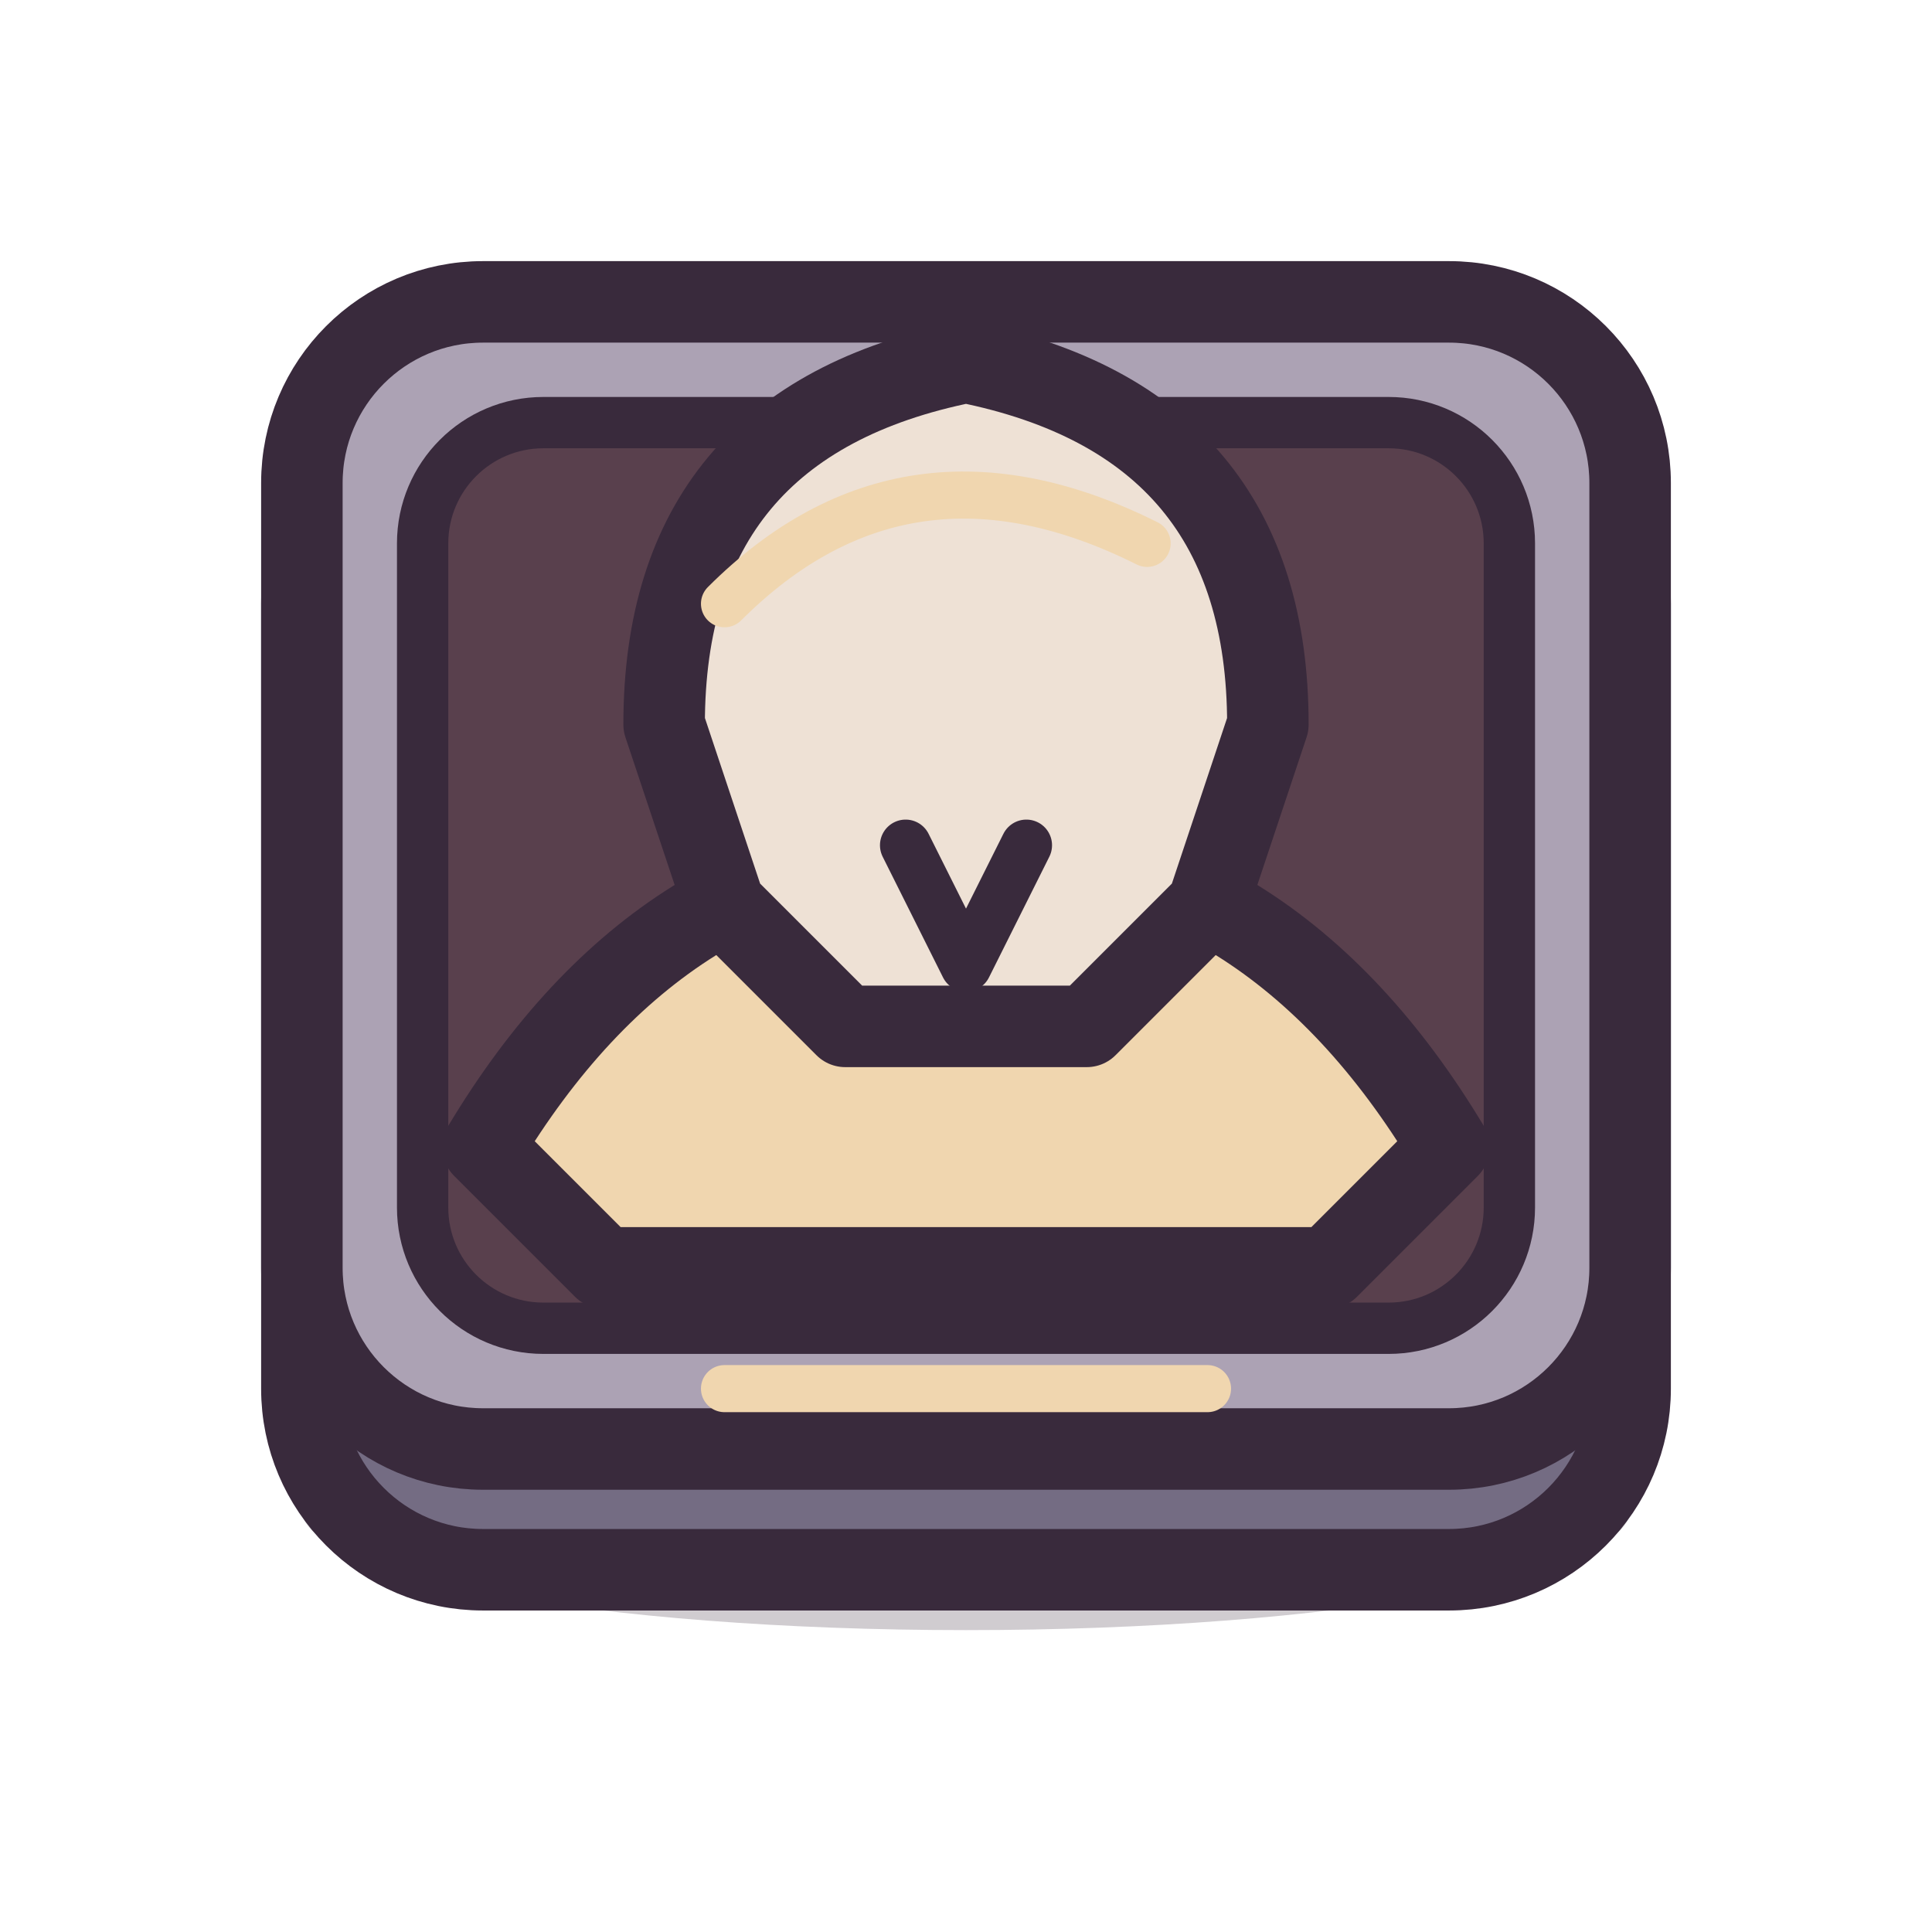
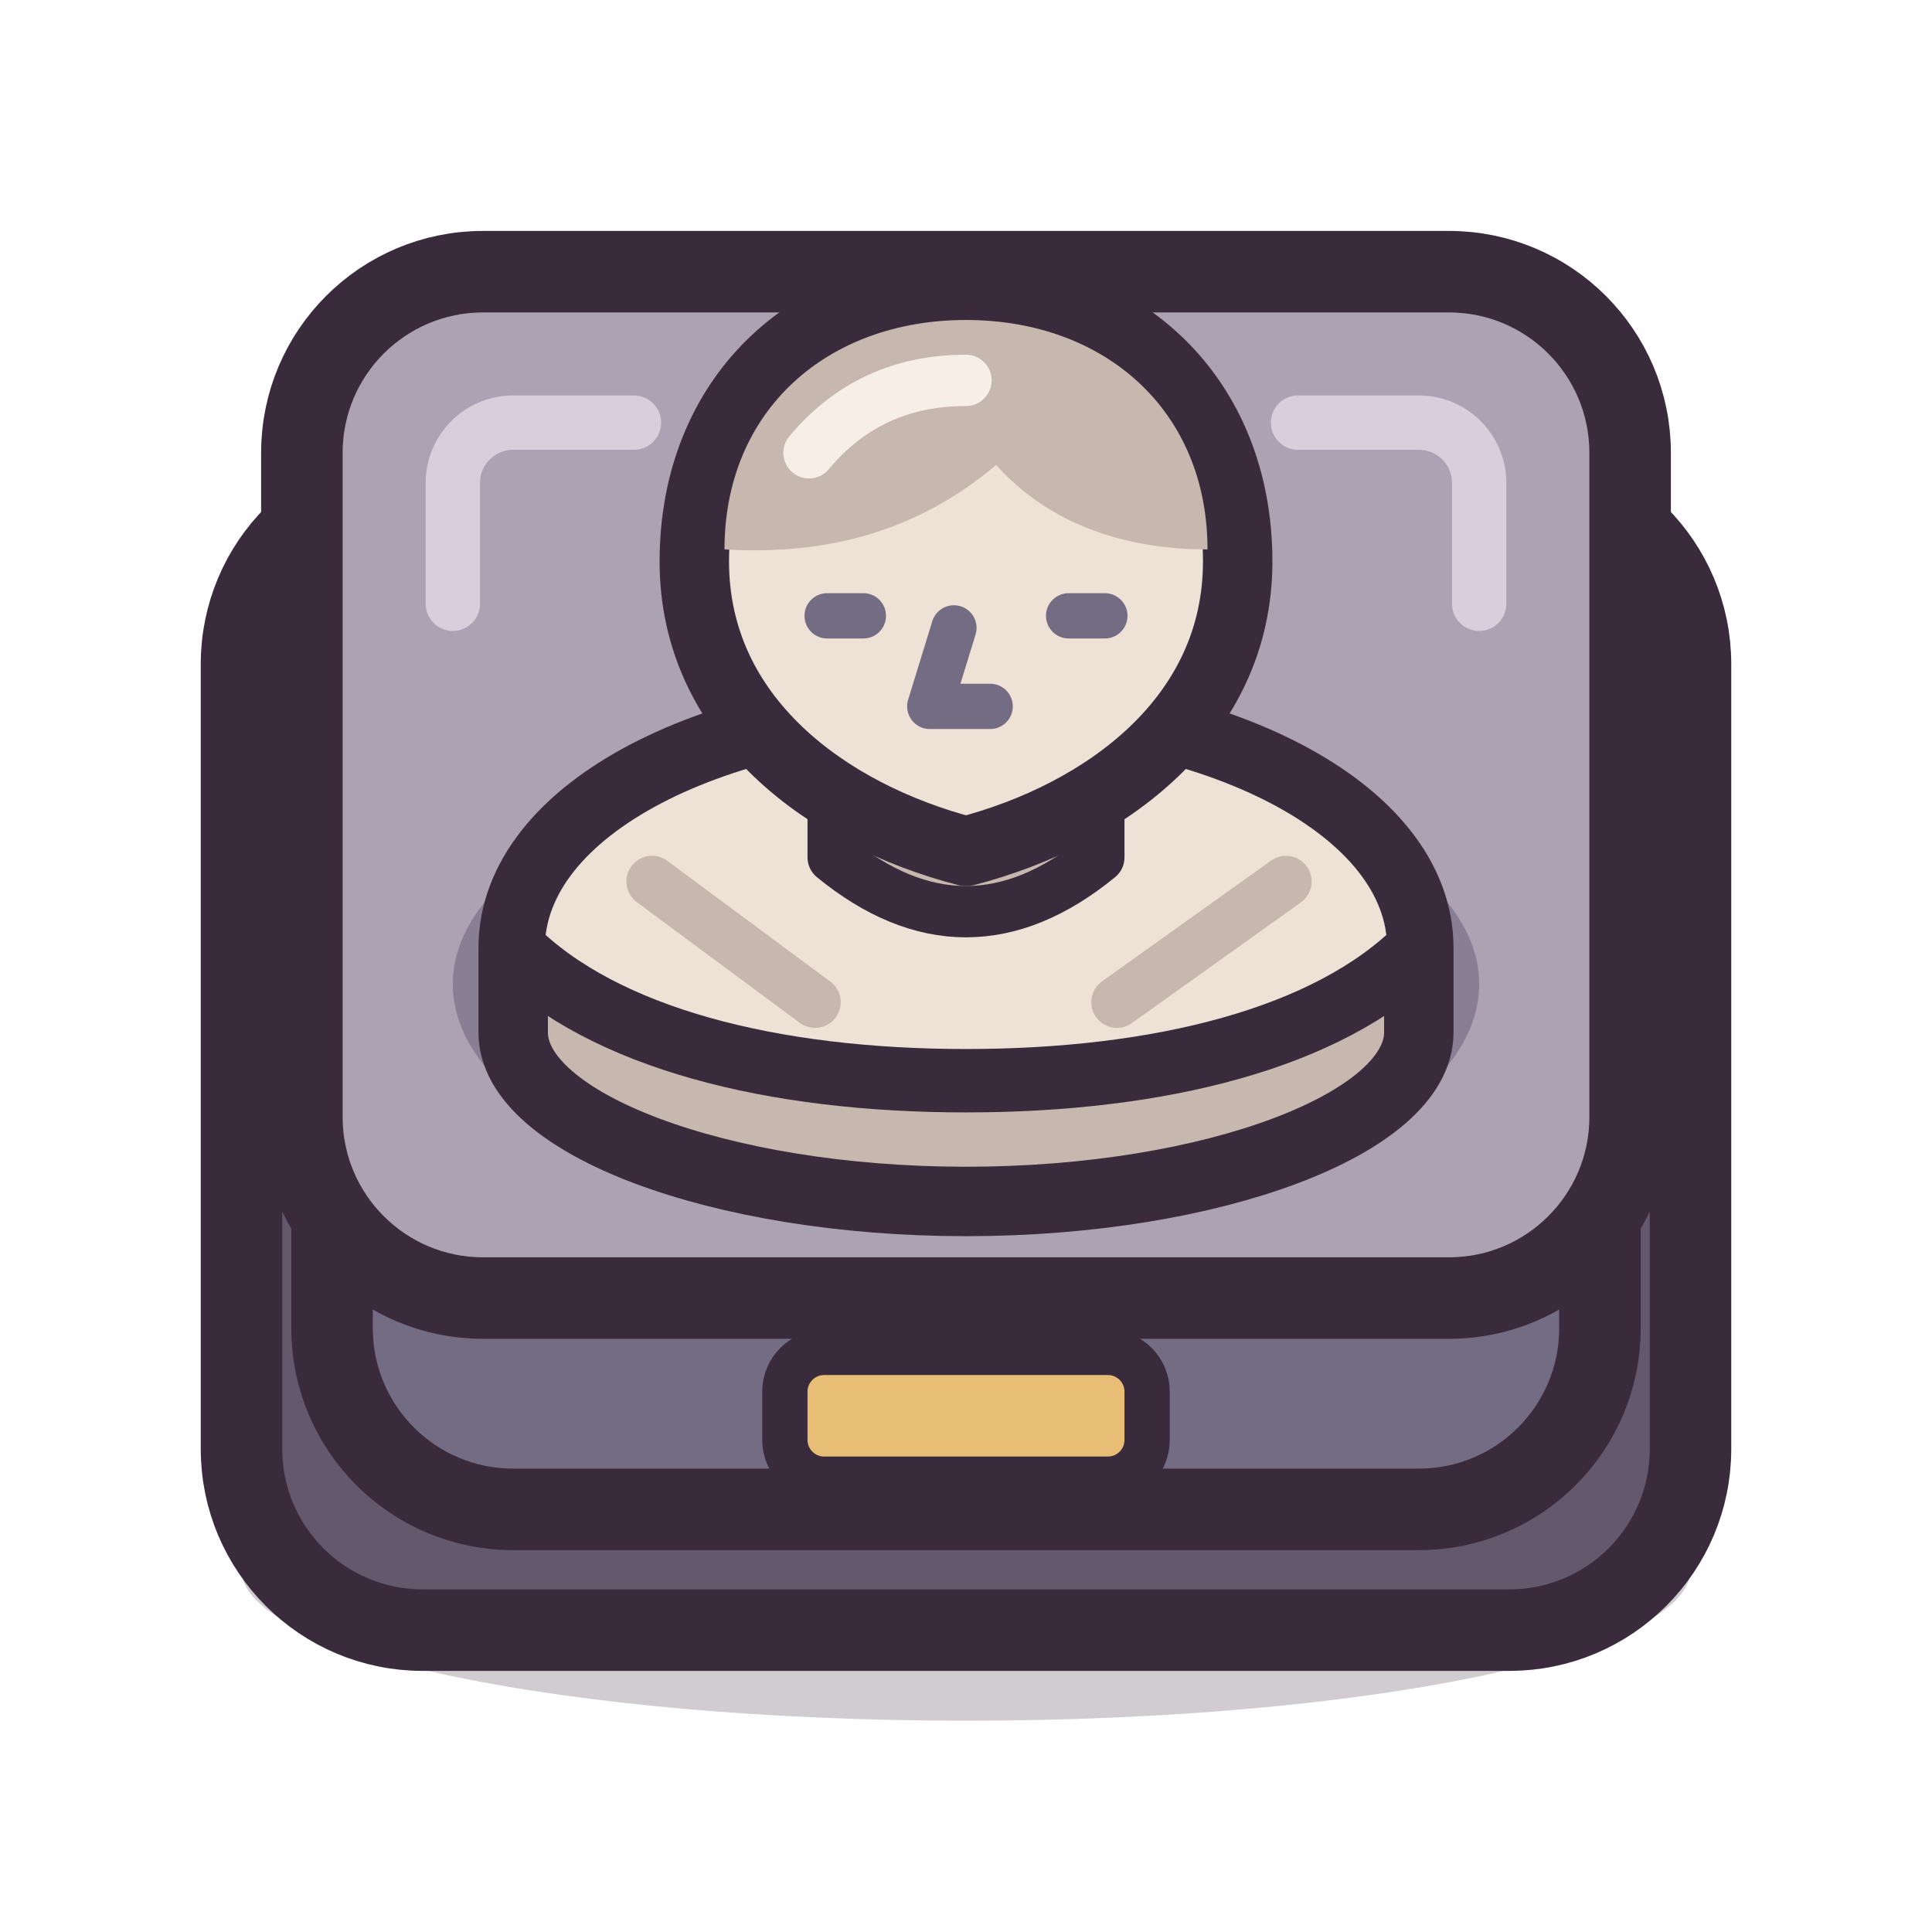
<svg xmlns="http://www.w3.org/2000/svg" viewBox="0 0 32 32">
  <g stroke="#392a3c" stroke-width="1.35" stroke-linecap="round" stroke-linejoin="round">
-     <ellipse cx="16" cy="25" rx="11" ry="2" fill="#392a3c" stroke="none" opacity=".24" />
-     <rect x="5" y="7" width="22" height="19" rx="3" fill="#746c83" />
-     <rect x="5" y="5" width="22" height="19" rx="3" fill="#aca2b4" />
-     <rect x="7" y="7" width="18" height="15" rx="2" fill="#59404d" stroke-width=".85" />
-     <path d="M8 19q3-5 8-5t8 5l-2 2H10z" fill="#f0d6af" />
-     <path d="M11 12q0-5 5-6 5 1 5 6l-1 3-2 2h-4l-2-2z" fill="#eee1d5" />
-     <path d="m15 14 1 2 1-2" fill="#eee1d5" stroke-width=".85" />
-     <path d="M12 10q3-3 7-1m-7 14h8" fill="none" stroke="#f0d6af" stroke-width="0.78" />
+     <ellipse cx="16" cy="26" rx="12" ry="2.5" fill="#392a3c" stroke="none" opacity=".24" />
+     <rect x="4" y="8" width="24" height="19" rx="3" fill="#63586c" />
+     <rect x="5.5" y="5.5" width="21" height="19.5" rx="3" fill="#746c83" />
+     <rect x="5" y="4.5" width="22" height="17" rx="3" fill="#aca2b4" />
+     <path d="M7.5 10V8a1 1 0 0 1 1-1h2m11 0h2a1 1 0 0 1 1 1v2" fill="none" stroke="#d9cfdc" stroke-width=".9" />
+     <rect x="13" y="22.4" width="6" height="2.1" rx=".65" fill="#e8bd75" stroke-width=".75" />
+     <ellipse cx="16" cy="16.3" rx="8.5" ry="3.9" fill="#746c83" stroke="none" opacity=".65" />
+     <path d="M8.5 15.7c0-2.3 3.4-4 7.5-4s7.5 1.7 7.5 4v1.4c0 1.5-3.4 2.8-7.5 2.8s-7.5-1.3-7.5-2.8z" fill="#c6b8ae" stroke-width="1.15" />
+     <path d="M8.5 15.7c0-2.3 3.4-4 7.5-4s7.5 1.7 7.5 4c-1.5 1.5-4.3 2.2-7.5 2.2s-6-.7-7.5-2.2z" fill="#eee1d5" stroke-width="1.05" />
+     <path d="m10.8 14.6 2.7 2m7.8-2-2.8 2" fill="none" stroke="#c6b8ae" stroke-width=".85" />
+     <path d="M13.8 11.8h4.4v2.4q-2.2 1.8-4.4 0z" fill="#c6b8ae" stroke-width=".85" />
+     <path d="M11.5 9.3c0-2.7 1.9-4.5 4.5-4.5s4.5 1.8 4.5 4.5c0 2.6-2.2 4.2-4.5 4.8-2.3-.6-4.5-2.2-4.5-4.8z" fill="#eee1d5" stroke-width="1.15" />
+     <path d="M12 9.1c0-2.3 1.7-3.8 4-3.8s4 1.5 4 3.8c-1.5 0-2.7-.5-3.5-1.4-1.3 1.1-2.8 1.5-4.5 1.4z" fill="#c6b8ae" stroke="none" />
+     <path d="M13.4 7.5q1-1.2 2.6-1.2" fill="none" stroke="#f7eee6" stroke-width=".85" />
+     <path d="M13.7 10.2h.6m3.4 0h.6m-2.5.2-.4 1.3h1" fill="none" stroke="#746c83" stroke-width=".75" />
  </g>
</svg>
